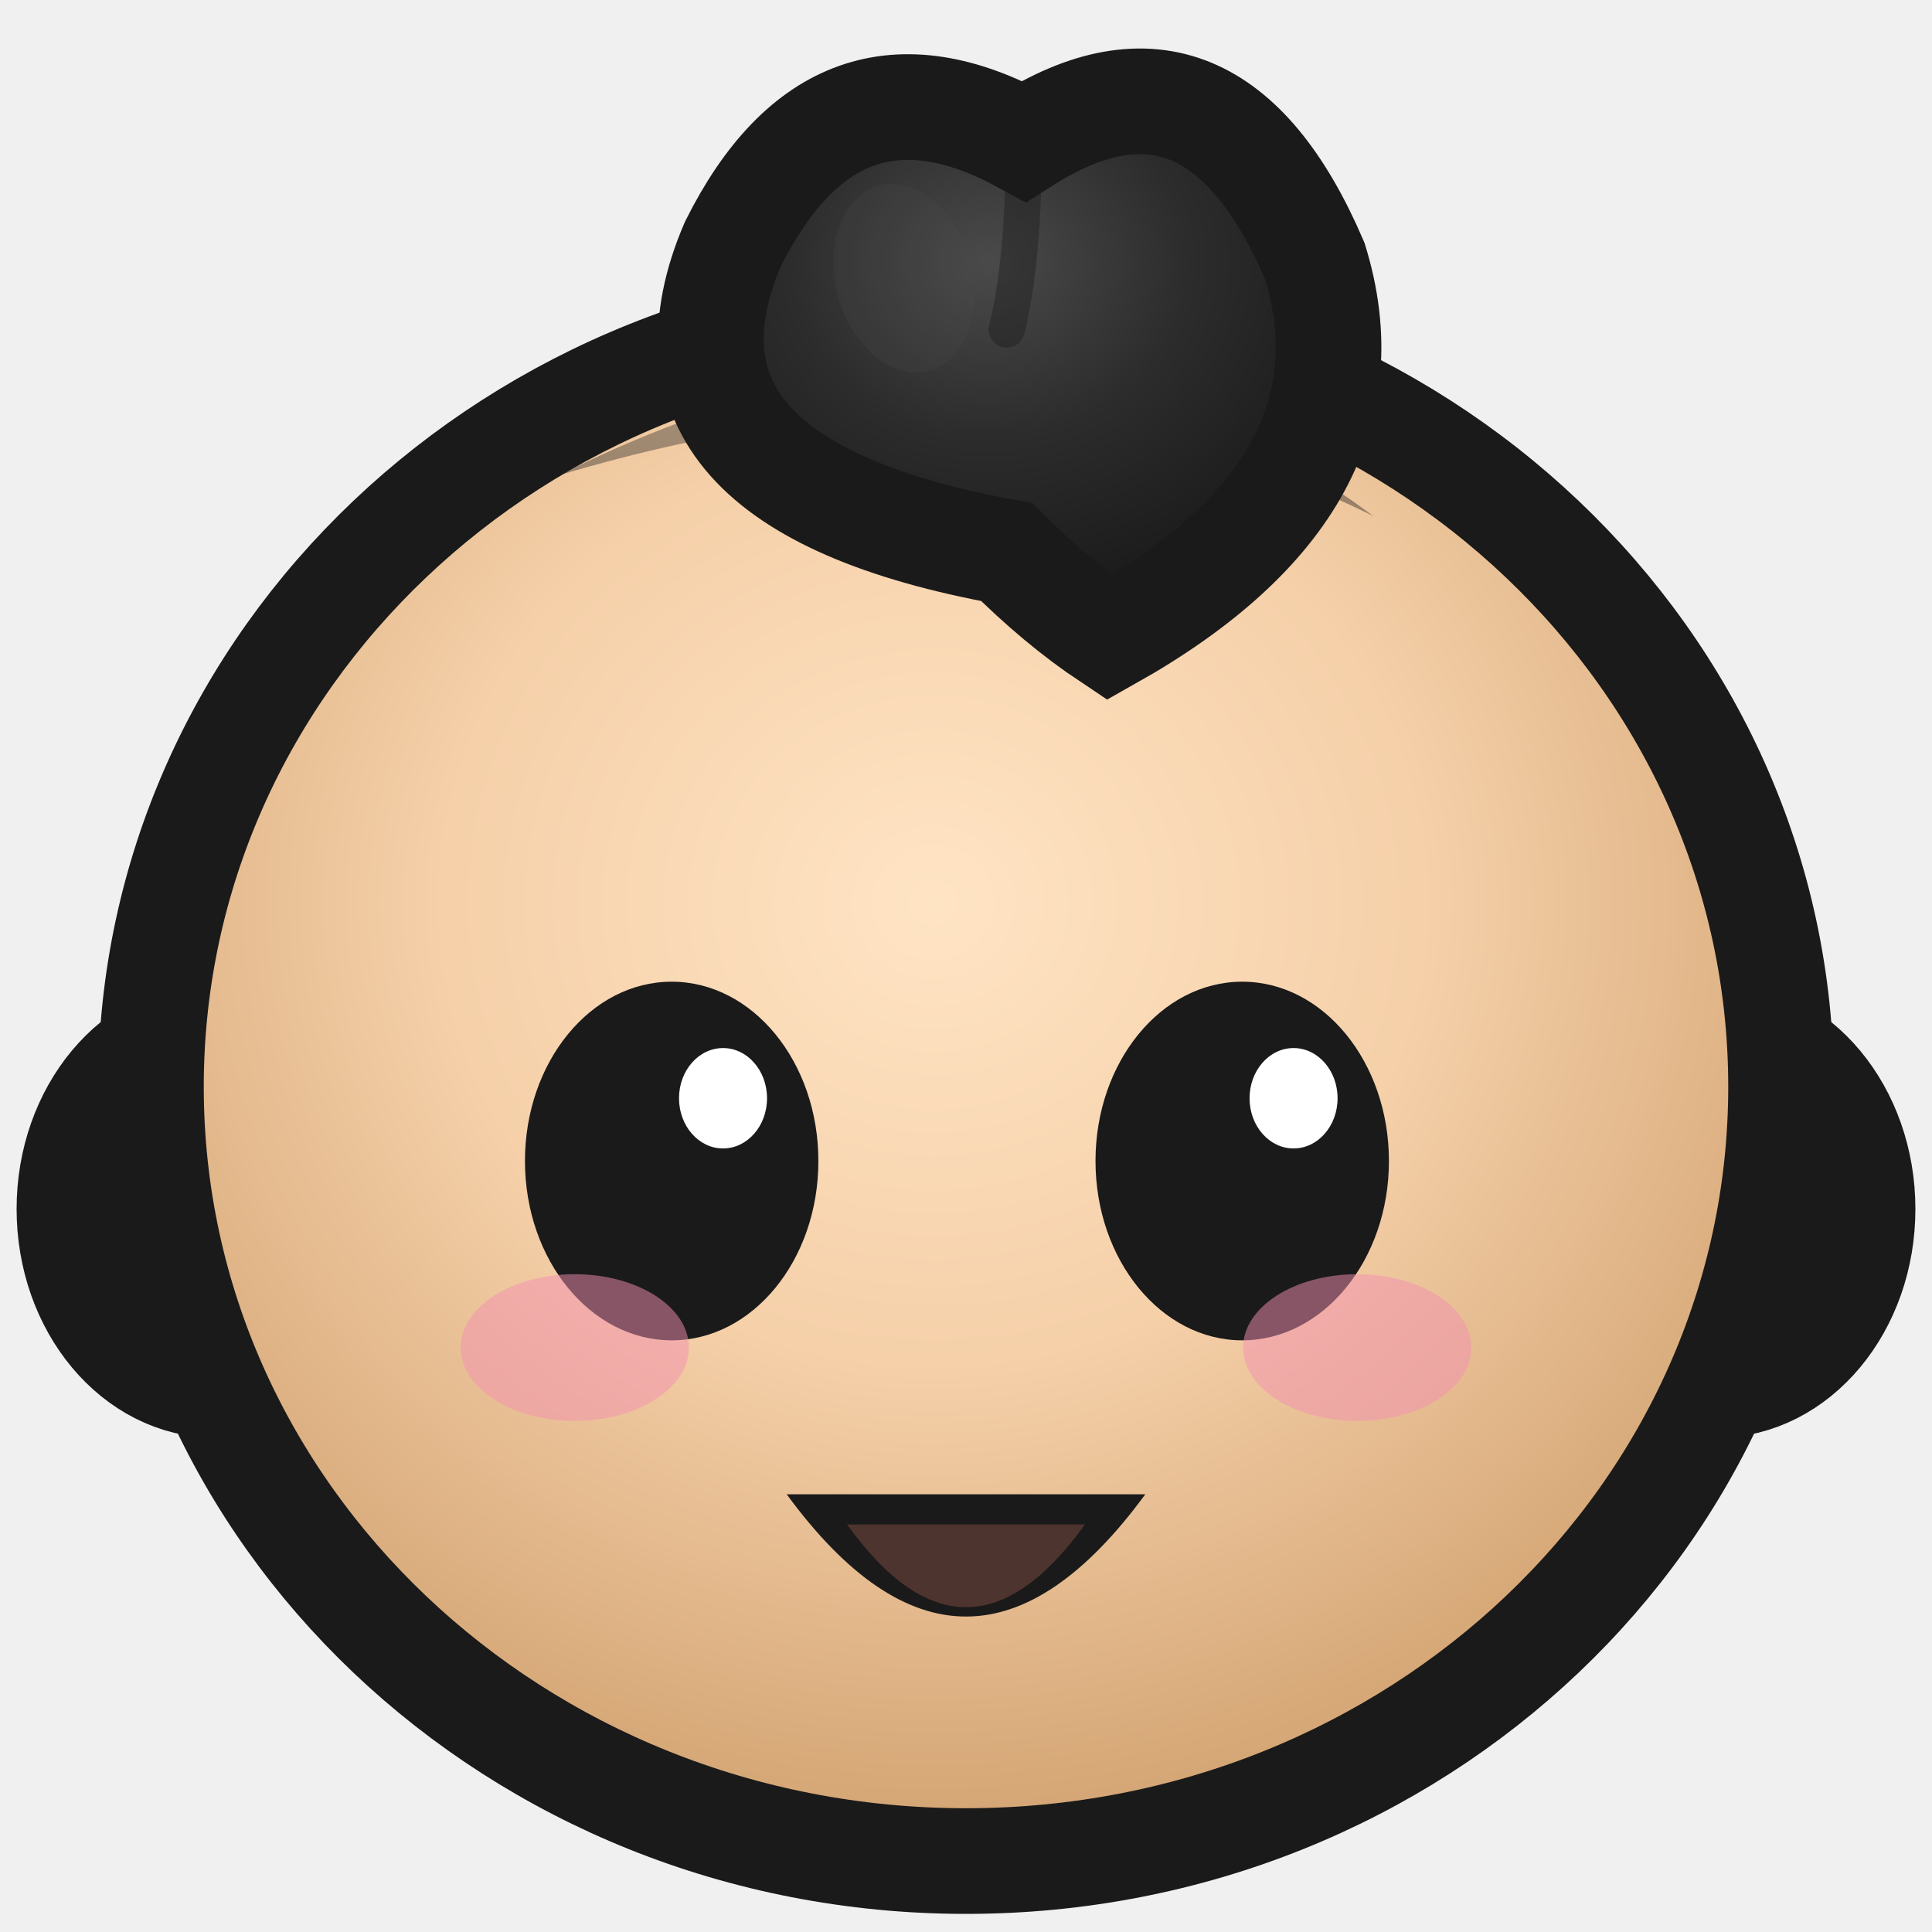
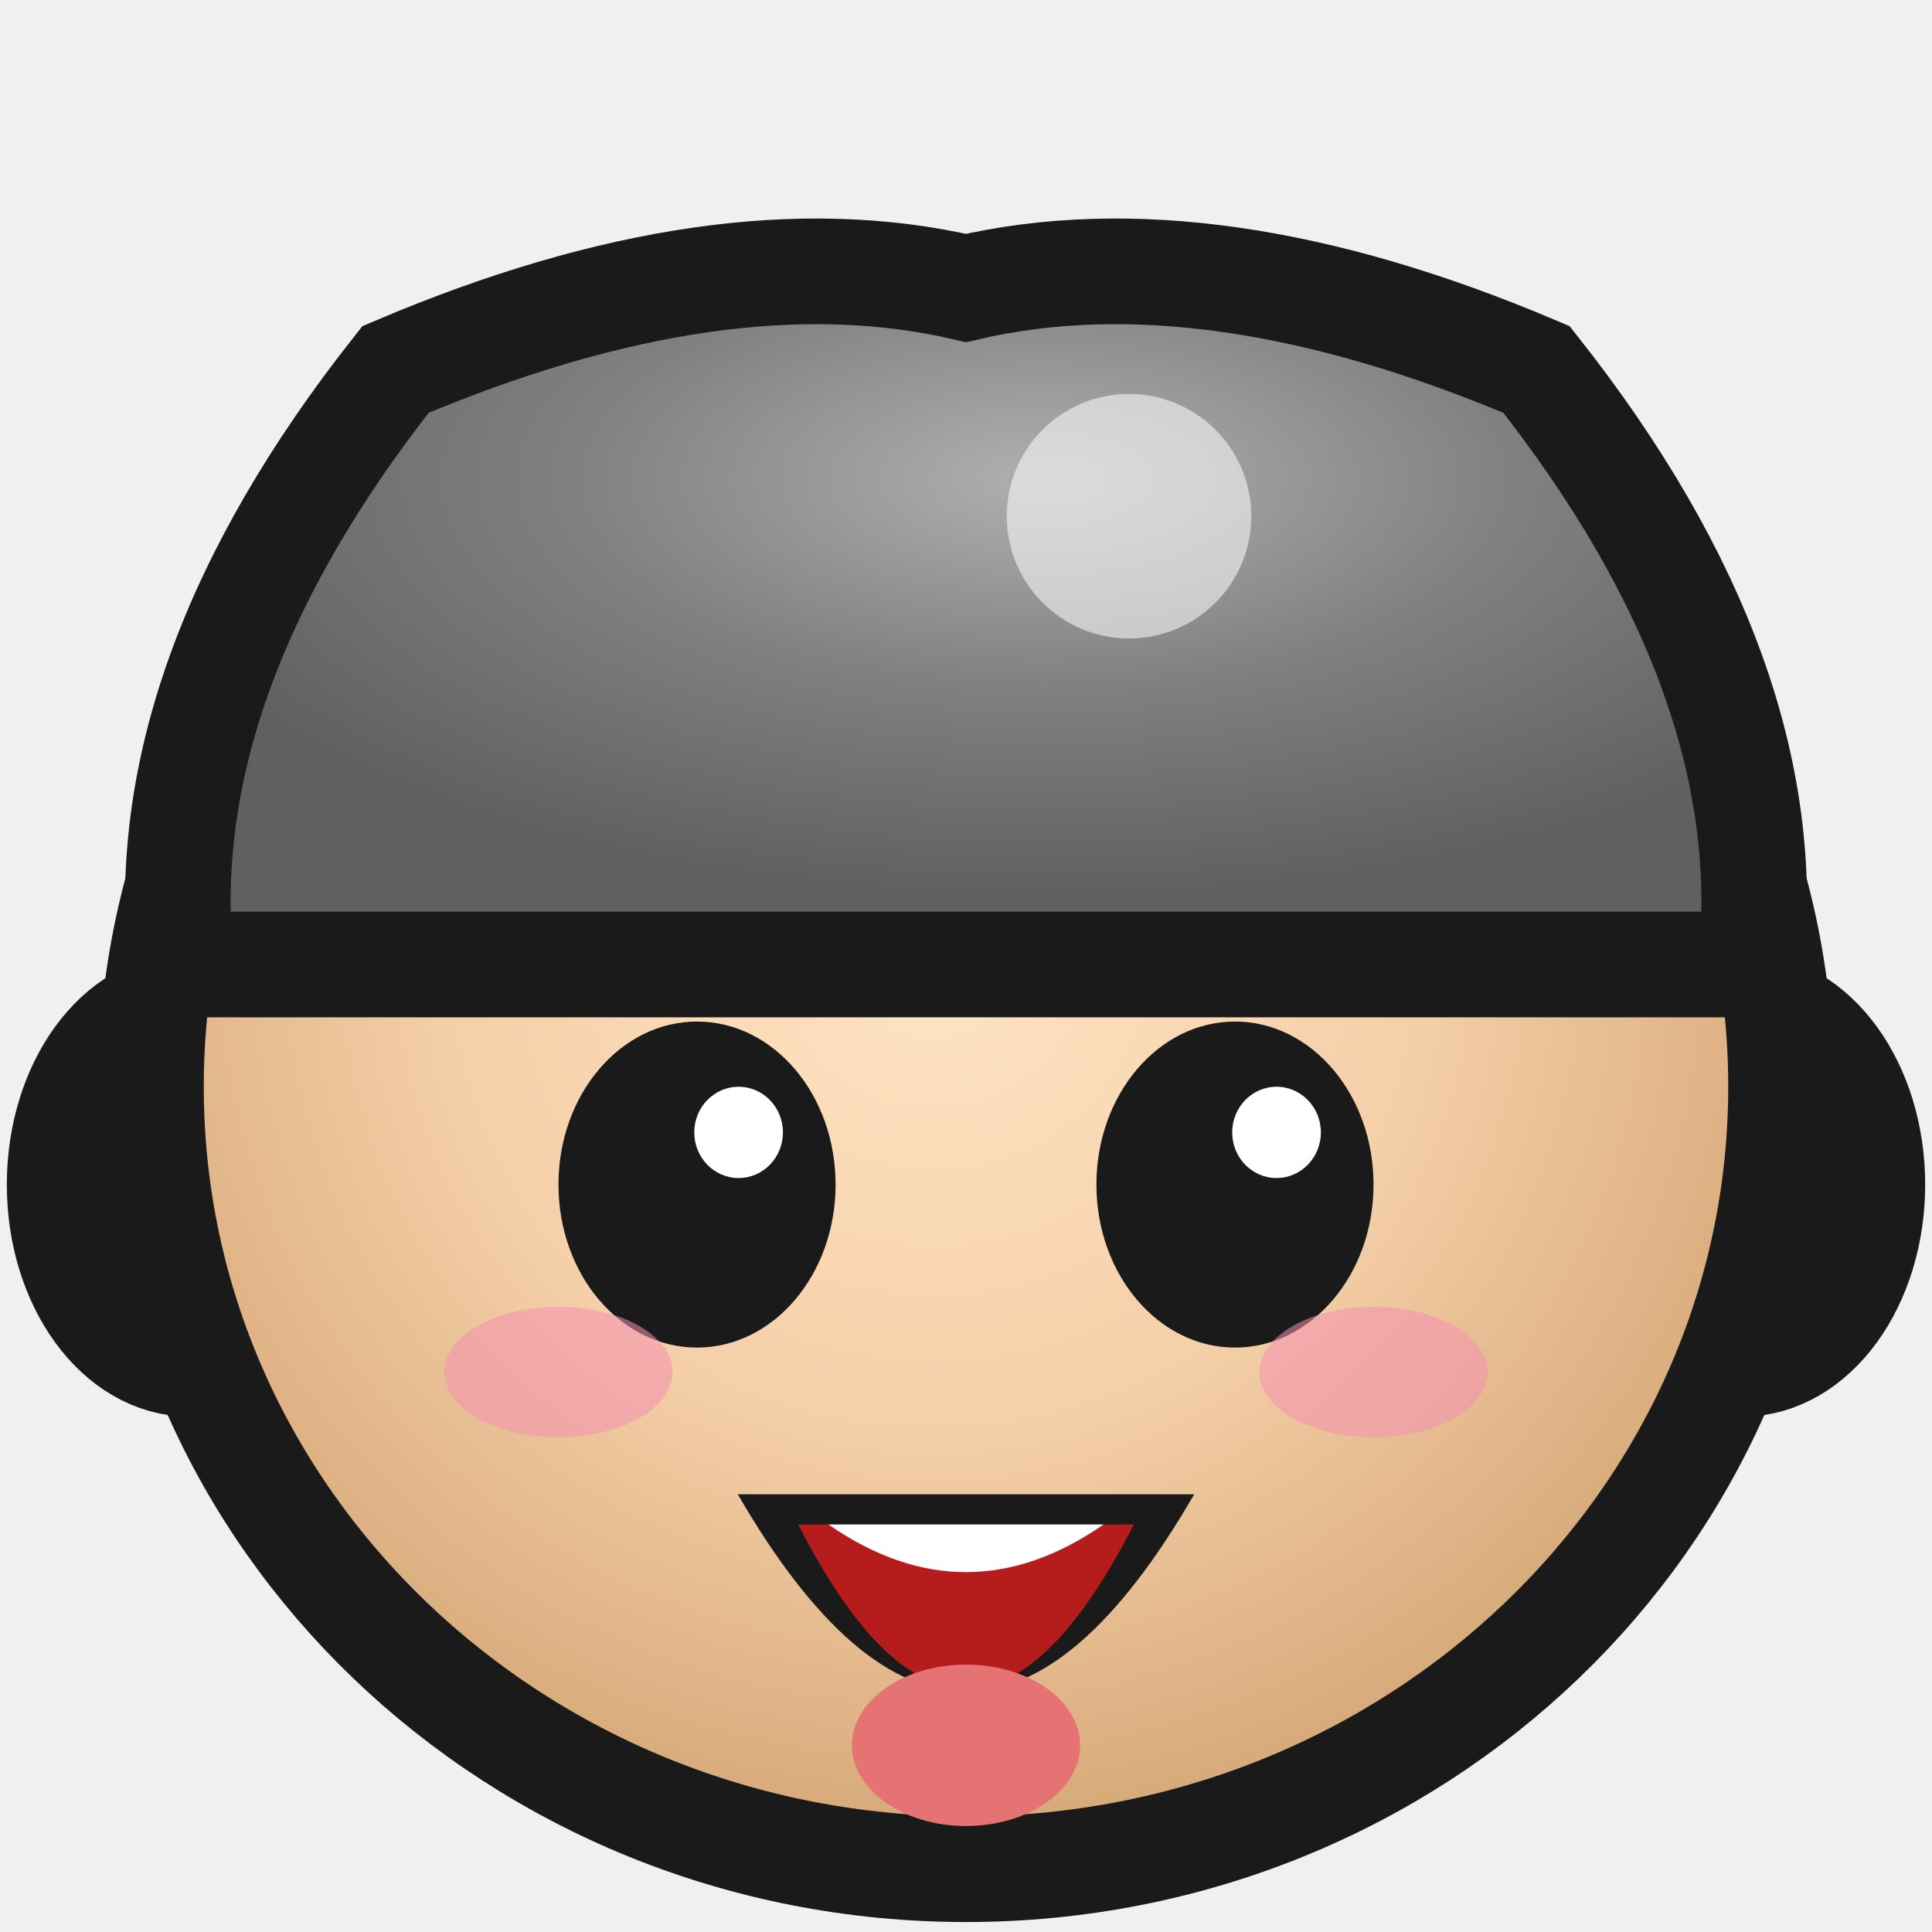
<svg xmlns="http://www.w3.org/2000/svg" viewBox="0 0 64 64" width="64" height="64" id="face_happy">
  <defs>
-     <radialGradient id="headGrad" cx="48%" cy="38%" r="60%" fx="48%" fy="38%">
+     <radialGradient id="headGrad" cx="48%" cy="42%" r="58%" fx="48%" fy="42%">
      <stop offset="0%" stop-color="#FFE4C4" />
      <stop offset="50%" stop-color="#F5D0A9" />
      <stop offset="100%" stop-color="#D4A574" />
    </radialGradient>
-     <radialGradient id="headGradHair" cx="45%" cy="30%" r="65%" fx="45%" fy="30%">
-       <stop offset="0%" stop-color="#4A4A4A" />
-       <stop offset="50%" stop-color="#2C2C2C" />
-       <stop offset="100%" stop-color="#1A1A1A" />
+     <radialGradient id="headGradHair" cx="55%" cy="30%" r="60%" fx="55%" fy="30%">
+       <stop offset="0%" stop-color="#B0B0B0" />
+       <stop offset="50%" stop-color="#808080" />
+       <stop offset="100%" stop-color="#606060" />
    </radialGradient>
  </defs>
-   <ellipse cx="7.16" cy="40.05" rx="4.86" ry="5.832" fill="url(#headGrad)" stroke="#1A1A1A" stroke-width="3.5" />
-   <ellipse cx="7.16" cy="40.05" rx="2.43" ry="3.402" fill="#D4A574" opacity="0.3" />
-   <ellipse cx="56.84" cy="40.05" rx="4.86" ry="5.832" fill="url(#headGrad)" stroke="#1A1A1A" stroke-width="3.5" />
-   <ellipse cx="56.84" cy="40.05" rx="2.43" ry="3.402" fill="#D4A574" opacity="0.3" />
-   <ellipse cx="32" cy="36" rx="27" ry="25.65" fill="url(#headGrad)" stroke="#1A1A1A" stroke-width="3.5" />
-   <path d="M18.5 15.75       Q 26.6 11.7, 33.35 12.24       Q 40.1 13.05, 45.5 17.1       Q 40.1 14.4, 33.35 13.86       Q 26.6 13.32, 18.5 15.75 Z" fill="url(#headGradHair)" opacity="0.4" />
-   <path d="       M33.35 18.288       Q 20.876 16.02,         24.278 8.082       Q 27.68 1.278,         33.917 4.68       Q 40.154 0.711,         43.556 8.649       Q 45.824 16.02,         36.752 21.123       Q 35.051 19.989,         33.35 18.288 Z" fill="url(#headGradHair)" stroke="#1A1A1A" stroke-width="3.5" />
-   <path d="M33.917 4.68       Q 33.917 8.649,         33.35 10.917" fill="none" stroke="#1A1A1A" stroke-width="1.2" stroke-linecap="round" opacity="0.4" />
-   <ellipse cx="29.948" cy="9.216" rx="2.268" ry="3.175" fill="#4A4A4A" opacity="0.2" transform="rotate(-15 29.948 9.216)" />
-   <ellipse cx="22.25" cy="38.46" rx="4.86" ry="5.94" fill="#1A1A1A" />
-   <ellipse cx="23.951" cy="36.381" rx="1.458" ry="1.663" fill="#FFFFFF" />
-   <ellipse cx="41.15" cy="38.46" rx="4.86" ry="5.94" fill="#1A1A1A" />
-   <ellipse cx="42.851" cy="36.381" rx="1.458" ry="1.663" fill="#FFFFFF" />
-   <ellipse cx="19.04" cy="44.64" rx="3.78" ry="2.43" fill="#F48FB1" opacity="0.5" />
-   <ellipse cx="44.96" cy="44.64" rx="3.78" ry="2.43" fill="#F48FB1" opacity="0.5" />
-   <path d="M26.06 49.5 Q 32 57.6, 37.94 49.5" fill="#1A1A1A" />
-   <path d="M28.06 50.5 Q 32 55.98, 35.94 50.5" fill="#4E342E" />
+   <ellipse cx="6.296" cy="39.24" rx="4.32" ry="5.94" fill="url(#headGrad)" stroke="#1A1A1A" stroke-width="3.5" />
+   <ellipse cx="6.296" cy="39.24" rx="1.944" ry="3.267" fill="#D4A574" opacity="0.25" />
+   <ellipse cx="57.704" cy="39.24" rx="4.32" ry="5.94" fill="url(#headGrad)" stroke="#1A1A1A" stroke-width="3.5" />
+   <ellipse cx="57.704" cy="39.24" rx="1.944" ry="3.267" fill="#D4A574" opacity="0.25" />
+   <ellipse cx="32" cy="36" rx="27" ry="25.92" fill="url(#headGrad)" stroke="#1A1A1A" stroke-width="3.5" />
+   <path d="       M6 31.95       Q 5 22.5, 13.1 12.24       Q 23.9 7.65, 32 9.54       Q 40.1 7.65, 50.9 12.24       Q 59 22.5, 58 31.95       Z" fill="url(#headGradHair)" stroke="#1A1A1A" stroke-width="3.5" />
+   <ellipse cx="37.4" cy="17.1" rx="4.05" ry="4.05" fill="#FFFFFF" opacity="0.55" />
+   <ellipse cx="23.09" cy="39.24" rx="4.59" ry="5.4" fill="#1A1A1A" />
+   <ellipse cx="24.467" cy="37.512" rx="1.469" ry="1.512" fill="#FFFFFF" />
+   <ellipse cx="40.91" cy="39.24" rx="4.59" ry="5.4" fill="#1A1A1A" />
+   <ellipse cx="42.287" cy="37.512" rx="1.469" ry="1.512" fill="#FFFFFF" />
+   <ellipse cx="18.5" cy="45.45" rx="3.78" ry="2.16" fill="#F48FB1" opacity="0.55" />
+   <ellipse cx="45.5" cy="45.45" rx="3.78" ry="2.16" fill="#F48FB1" opacity="0.55" />
+   <path d="M24.44 49.5 Q 32 62.568, 39.56 49.5 Z" fill="#1A1A1A" />
+   <path d="M26.44 50.5 Q 32 61.38, 37.56 50.5 Z" fill="#B71C1C" />
+   <path d="M27.44 50.5 Q 32 53.658, 36.56 50.5 Z" fill="#FFFFFF" />
+   <ellipse cx="32" cy="57.816" rx="3.78" ry="2.673" fill="#E57373" />
</svg>
